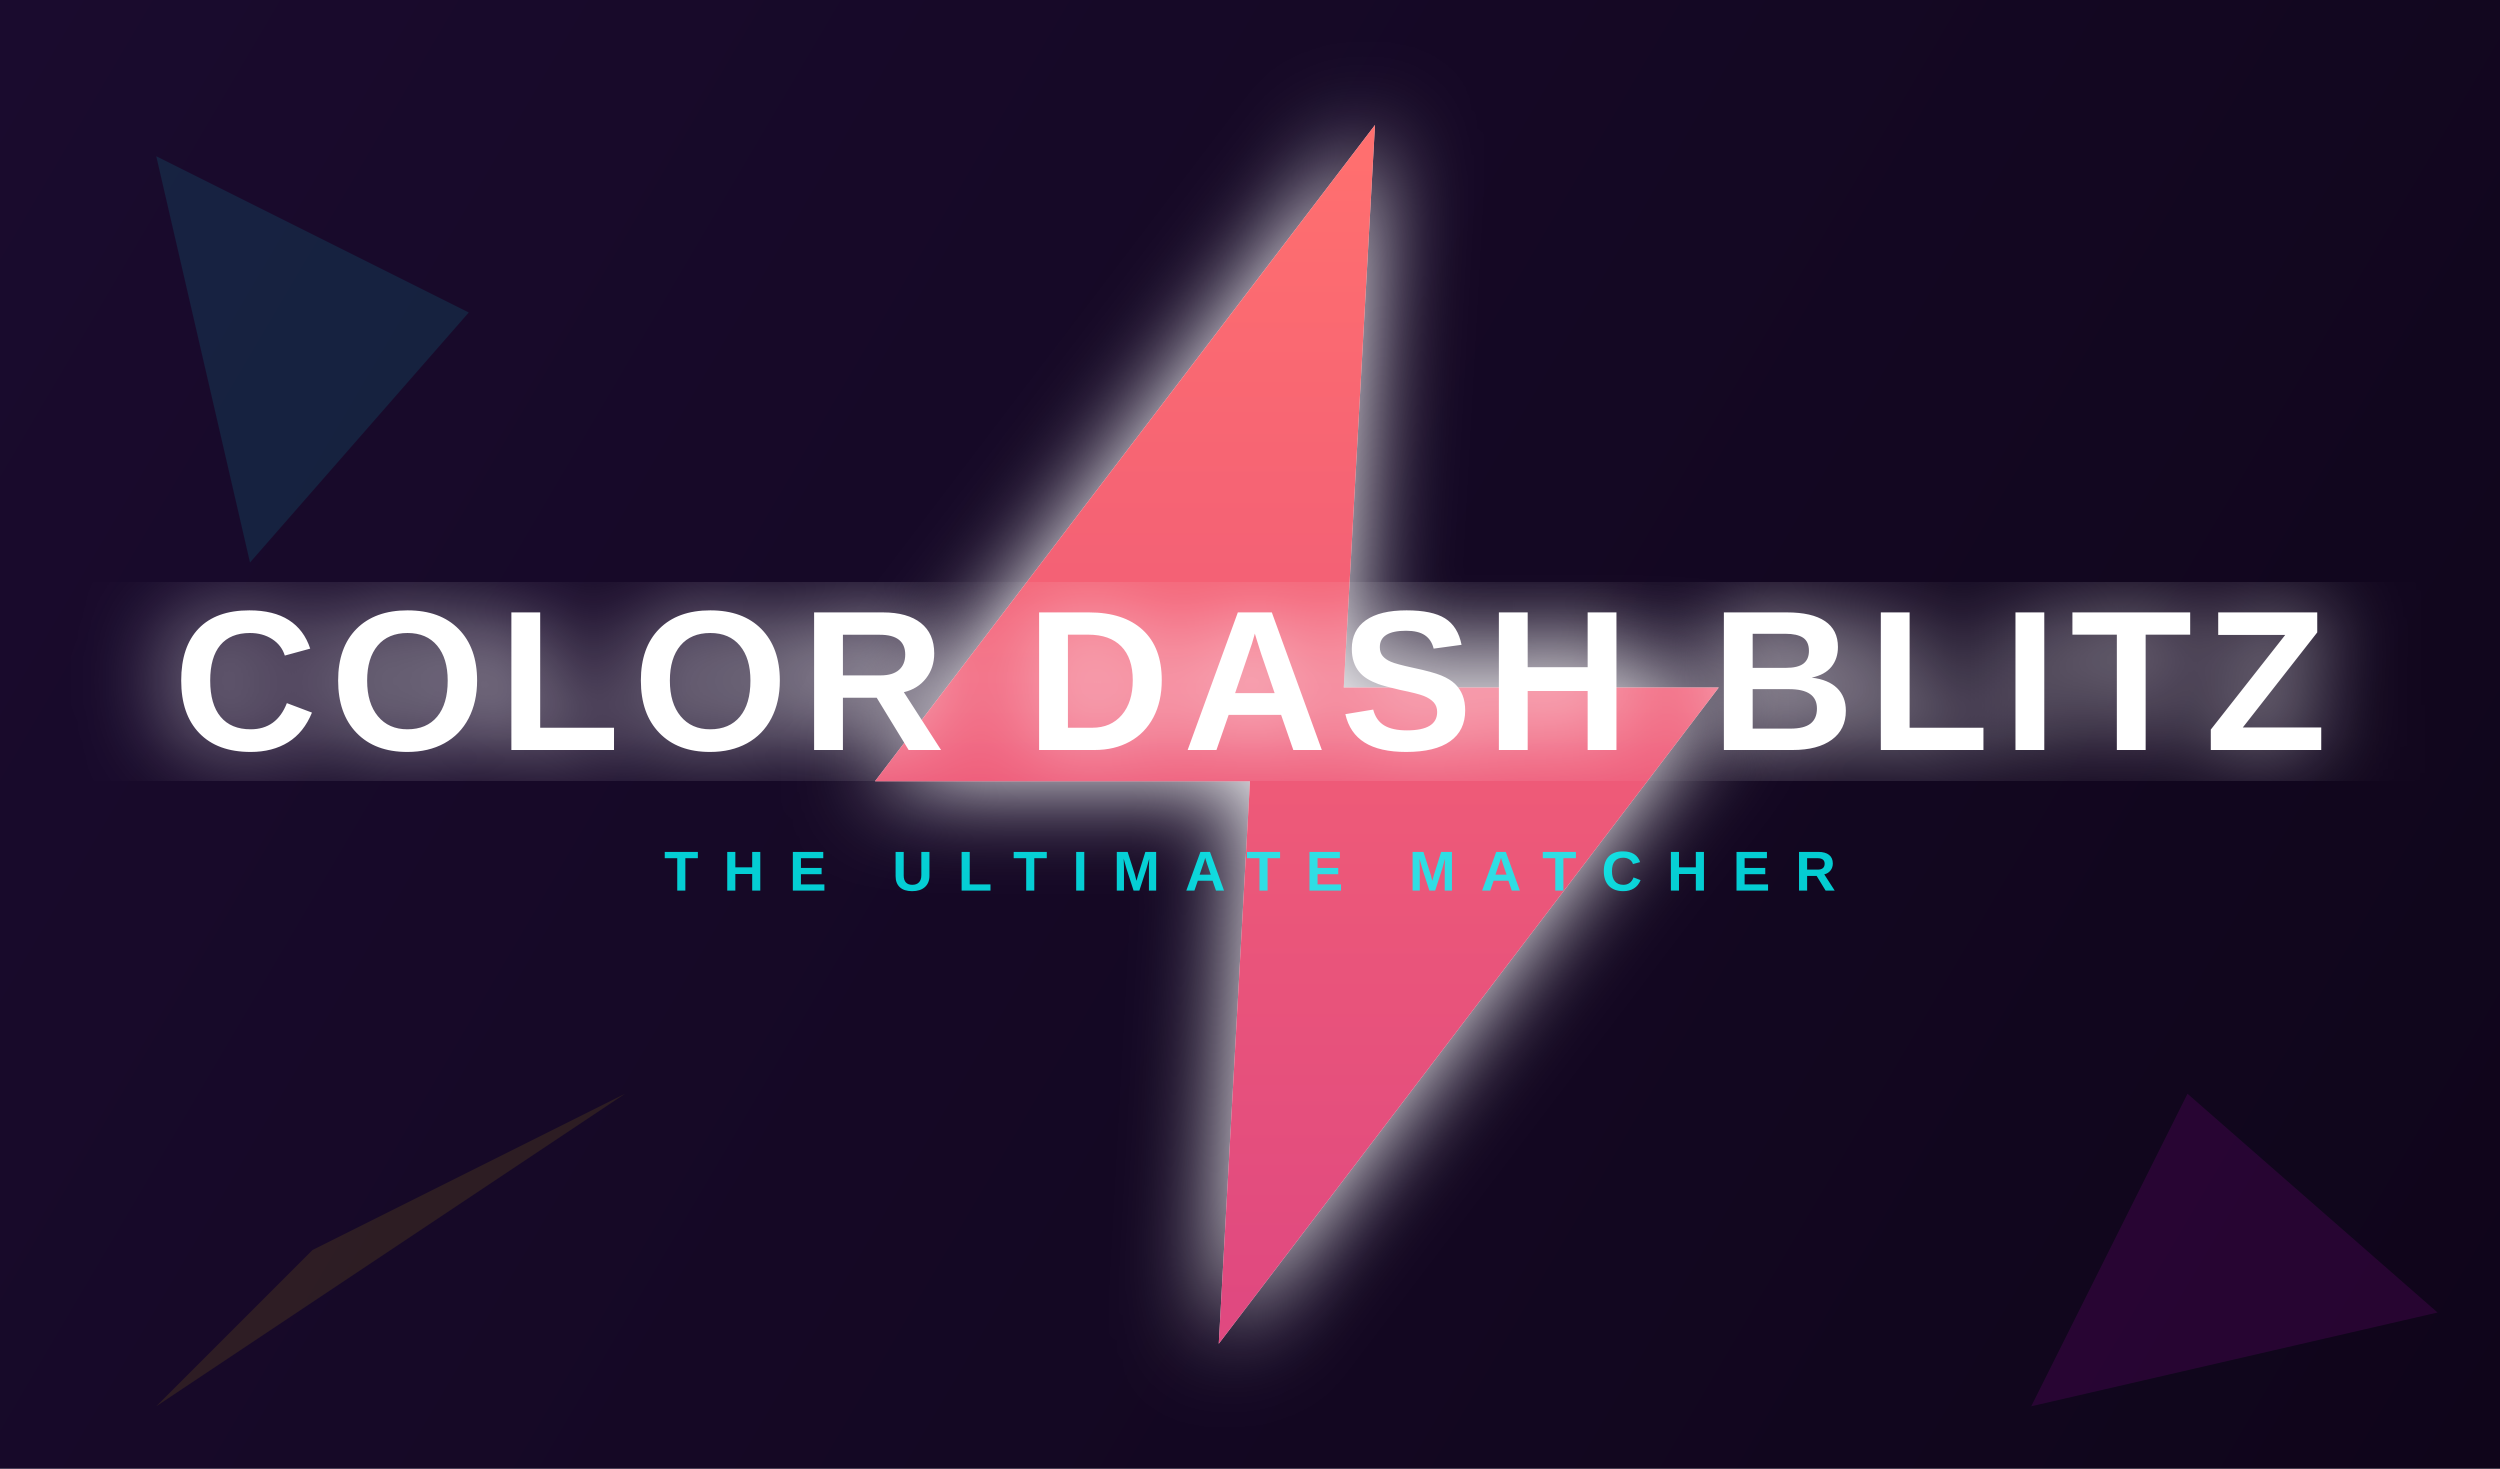
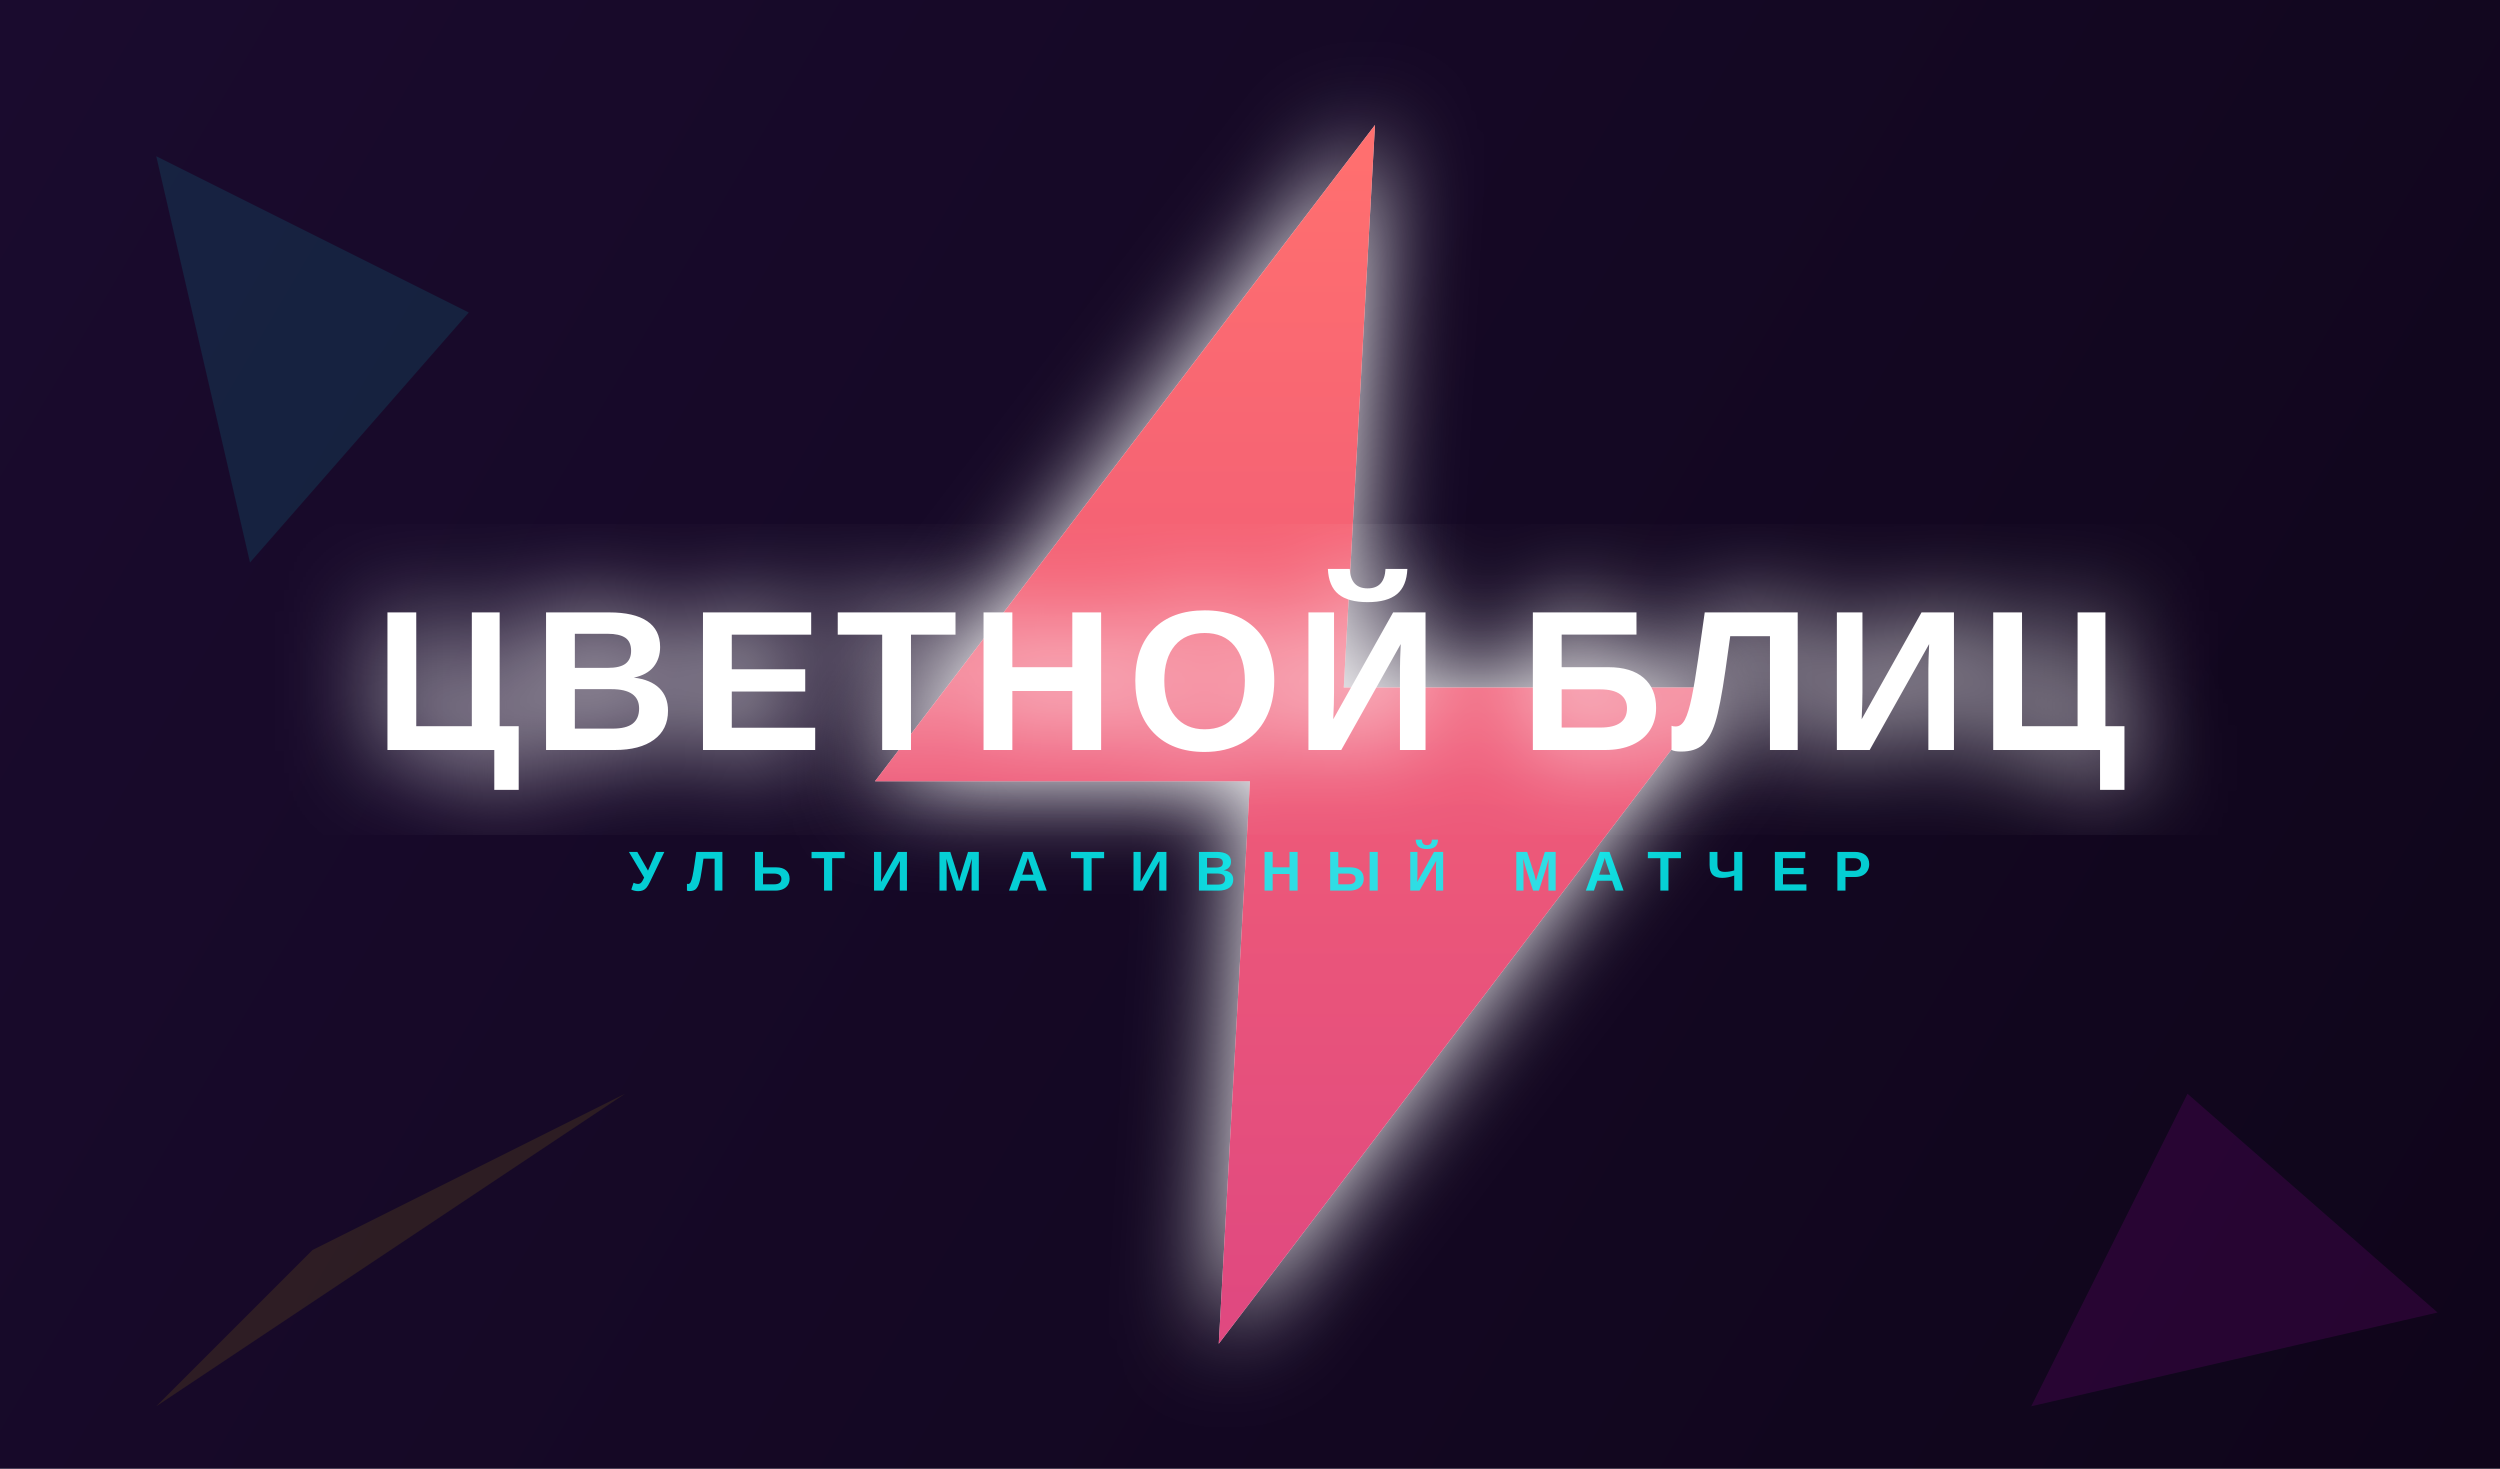
<svg xmlns="http://www.w3.org/2000/svg" width="800" height="470" viewBox="0 0 800 470" fill="none">
  <defs>
    <linearGradient id="bg_grad" x1="0" y1="0" x2="800" y2="470" gradientUnits="userSpaceOnUse">
      <stop stop-color="#1A0B2E" />
      <stop offset="1" stop-color="#0F051A" />
    </linearGradient>
    <linearGradient id="bolt_grad" x1="400" y1="50" x2="400" y2="420" gradientUnits="userSpaceOnUse">
      <stop stop-color="#FF4B4B" />
      <stop offset="1" stop-color="#D81B60" />
    </linearGradient>
    <filter id="glow" x="-20%" y="-20%" width="140%" height="140%">
      <feGaussianBlur stdDeviation="15" result="blur" />
      <feComposite in="SourceGraphic" in2="blur" operator="over" />
    </filter>
  </defs>
  <rect width="800" height="470" fill="url(#bg_grad)" />
  <path d="M50 50L150 100L80 180Z" fill="#00FFFF" fill-opacity="0.1" />
  <path d="M700 350L780 420L650 450Z" fill="#FF00FF" fill-opacity="0.1" />
  <path d="M100 400L200 350L50 450Z" fill="#FFD700" fill-opacity="0.1" />
  <path d="M440 40L280 250H400L390 430L550 220H430L440 40Z" fill="white" filter="url(#glow)" />
  <path d="M440 40L280 250H400L390 430L550 220H430L440 40Z" fill="url(#bolt_grad)" fill-opacity="0.8" />
-   <text x="400" y="240" font-family="Arial, sans-serif" font-weight="900" font-size="64" fill="white" text-anchor="middle" filter="url(#glow)" style="text-transform: uppercase; letter-spacing: 4px;">COLOR DASH BLITZ</text>
-   <text x="400" y="285" font-family="Arial, sans-serif" font-weight="700" font-size="18" fill="#00FFFF" text-anchor="middle" style="text-transform: uppercase; letter-spacing: 8px; opacity: 0.8;">THE ULTIMATE MATCHER</text>
+   <text x="400" y="240" font-family="Arial, sans-serif" font-weight="900" font-size="64" fill="white" text-anchor="middle" filter="url(#glow)" style="text-transform: uppercase; letter-spacing: 4px;">ЦВЕТНОЙ БЛИЦ</text>
+   <text x="400" y="285" font-family="Arial, sans-serif" font-weight="700" font-size="18" fill="#00FFFF" text-anchor="middle" style="text-transform: uppercase; letter-spacing: 8px; opacity: 0.8;">УЛЬТИМАТИВНЫЙ МАТЧЕР</text>
</svg>
